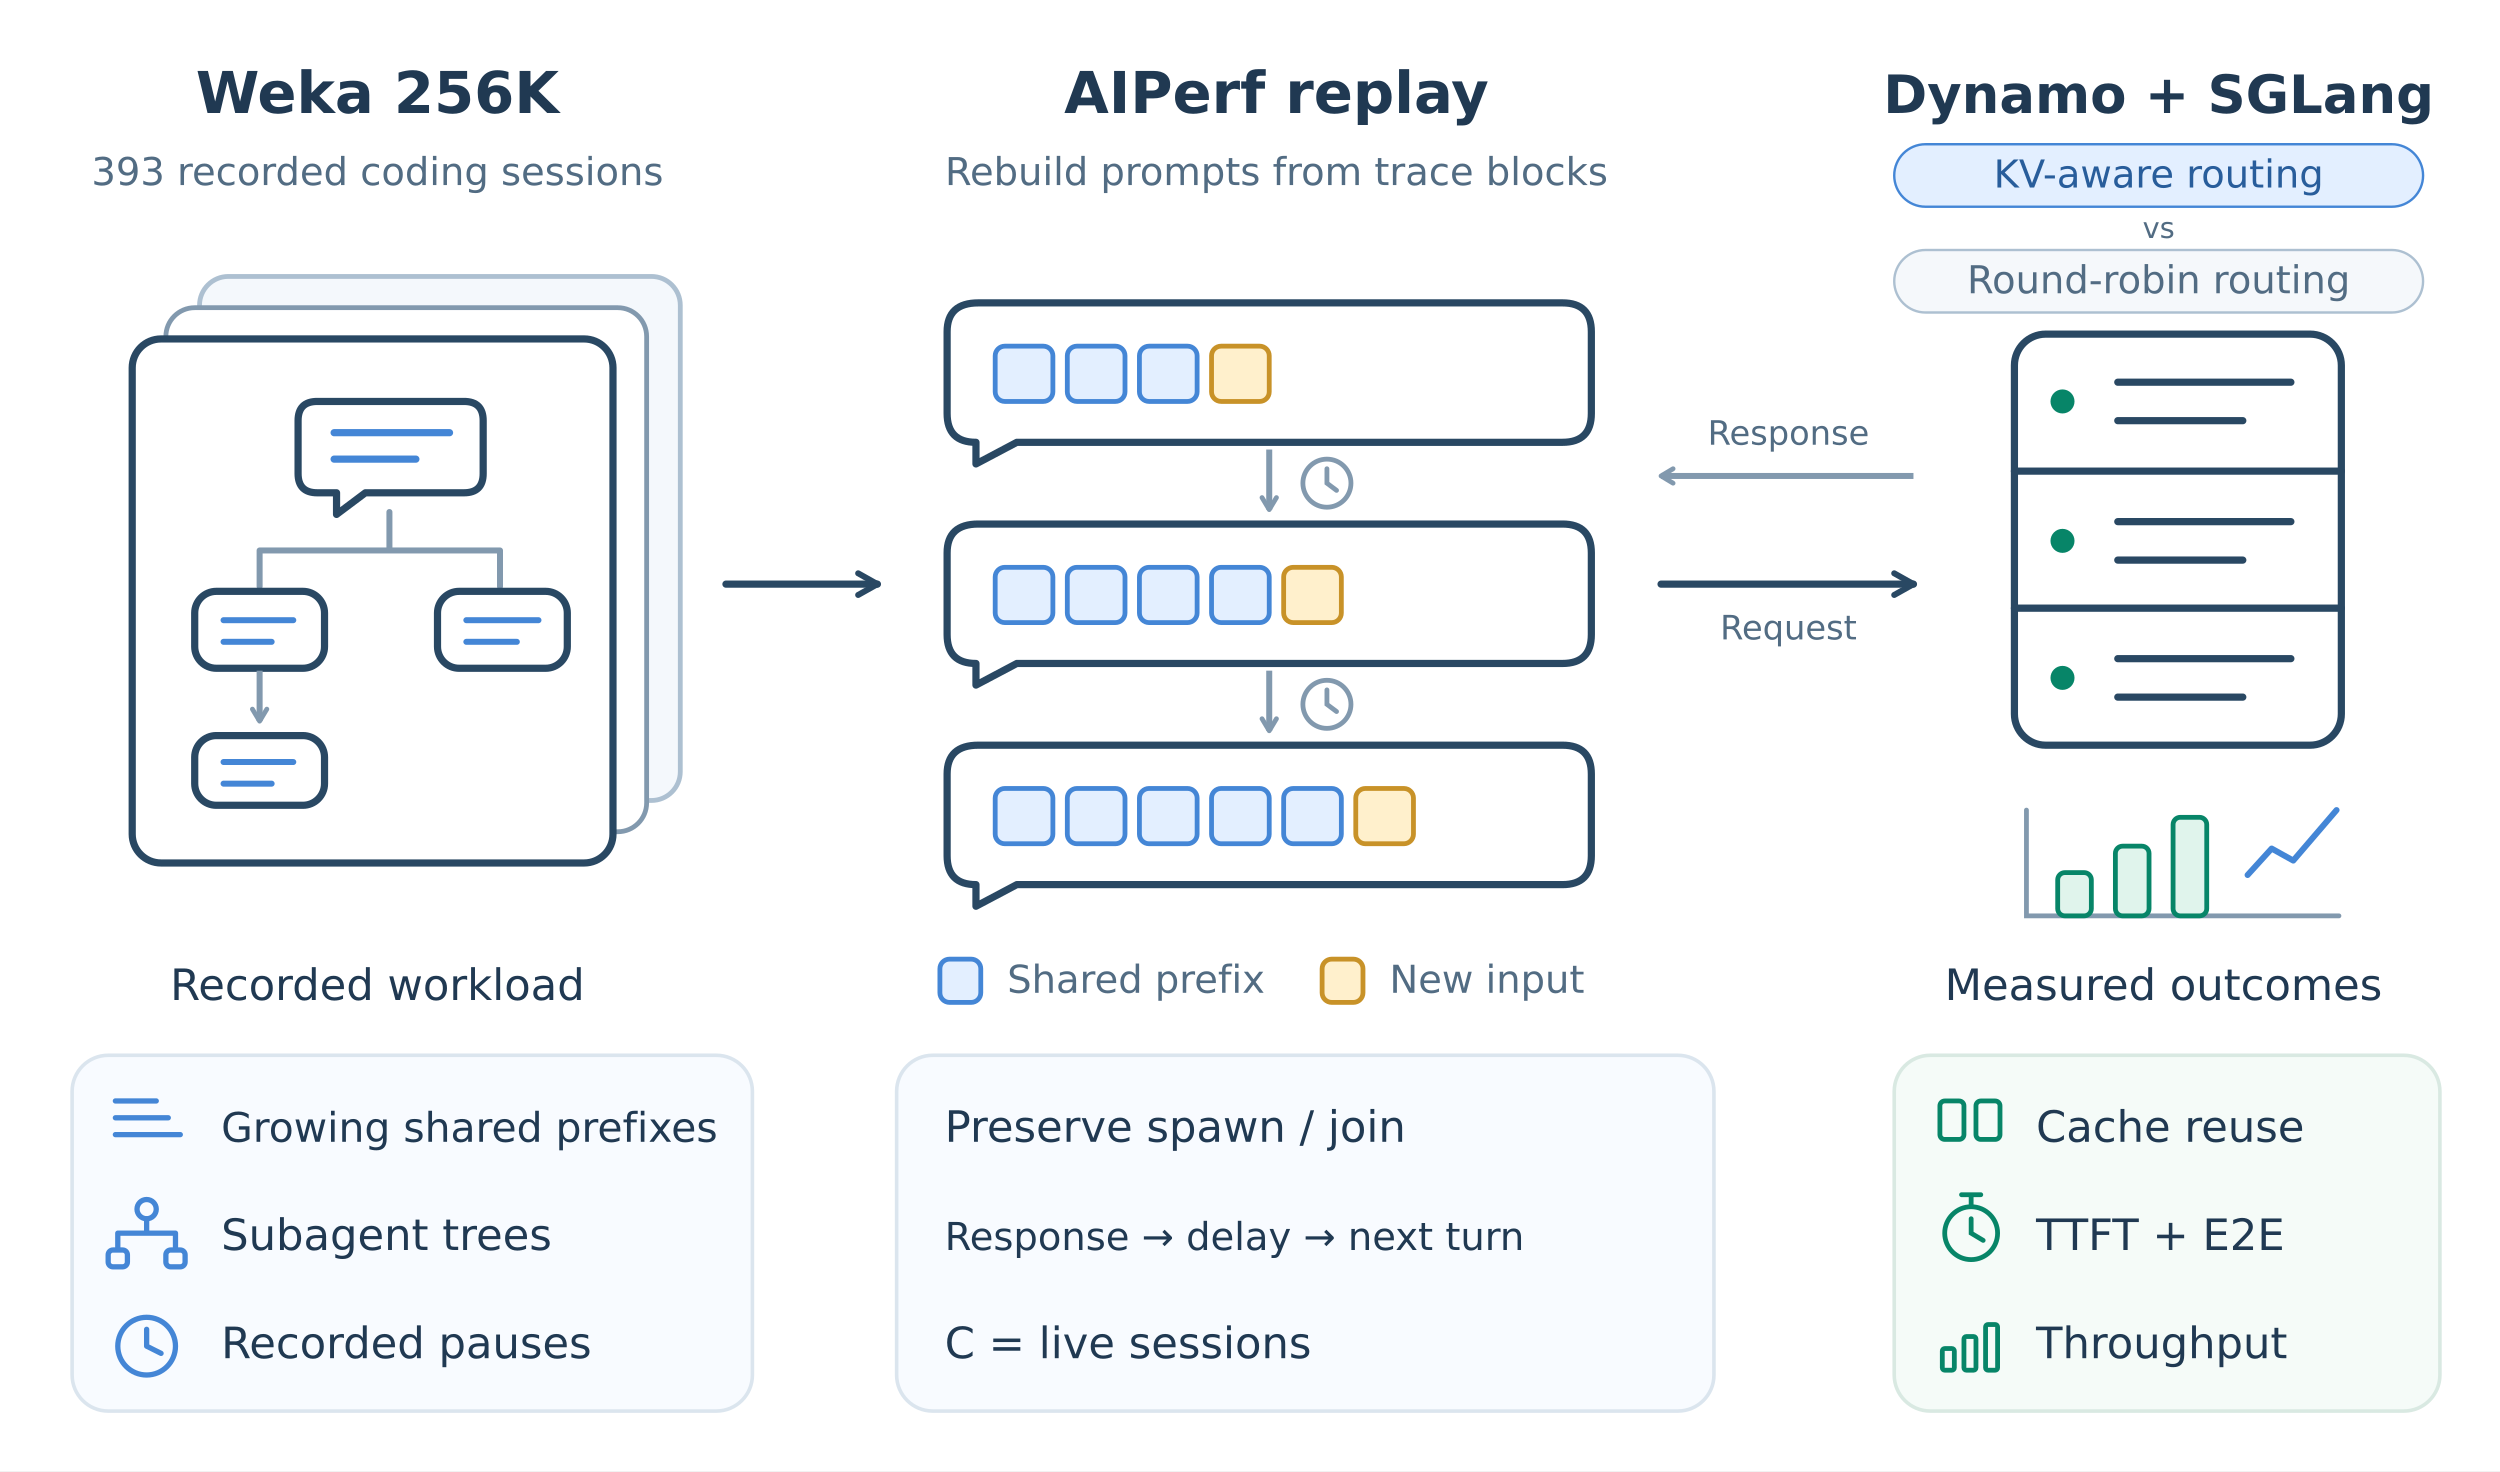
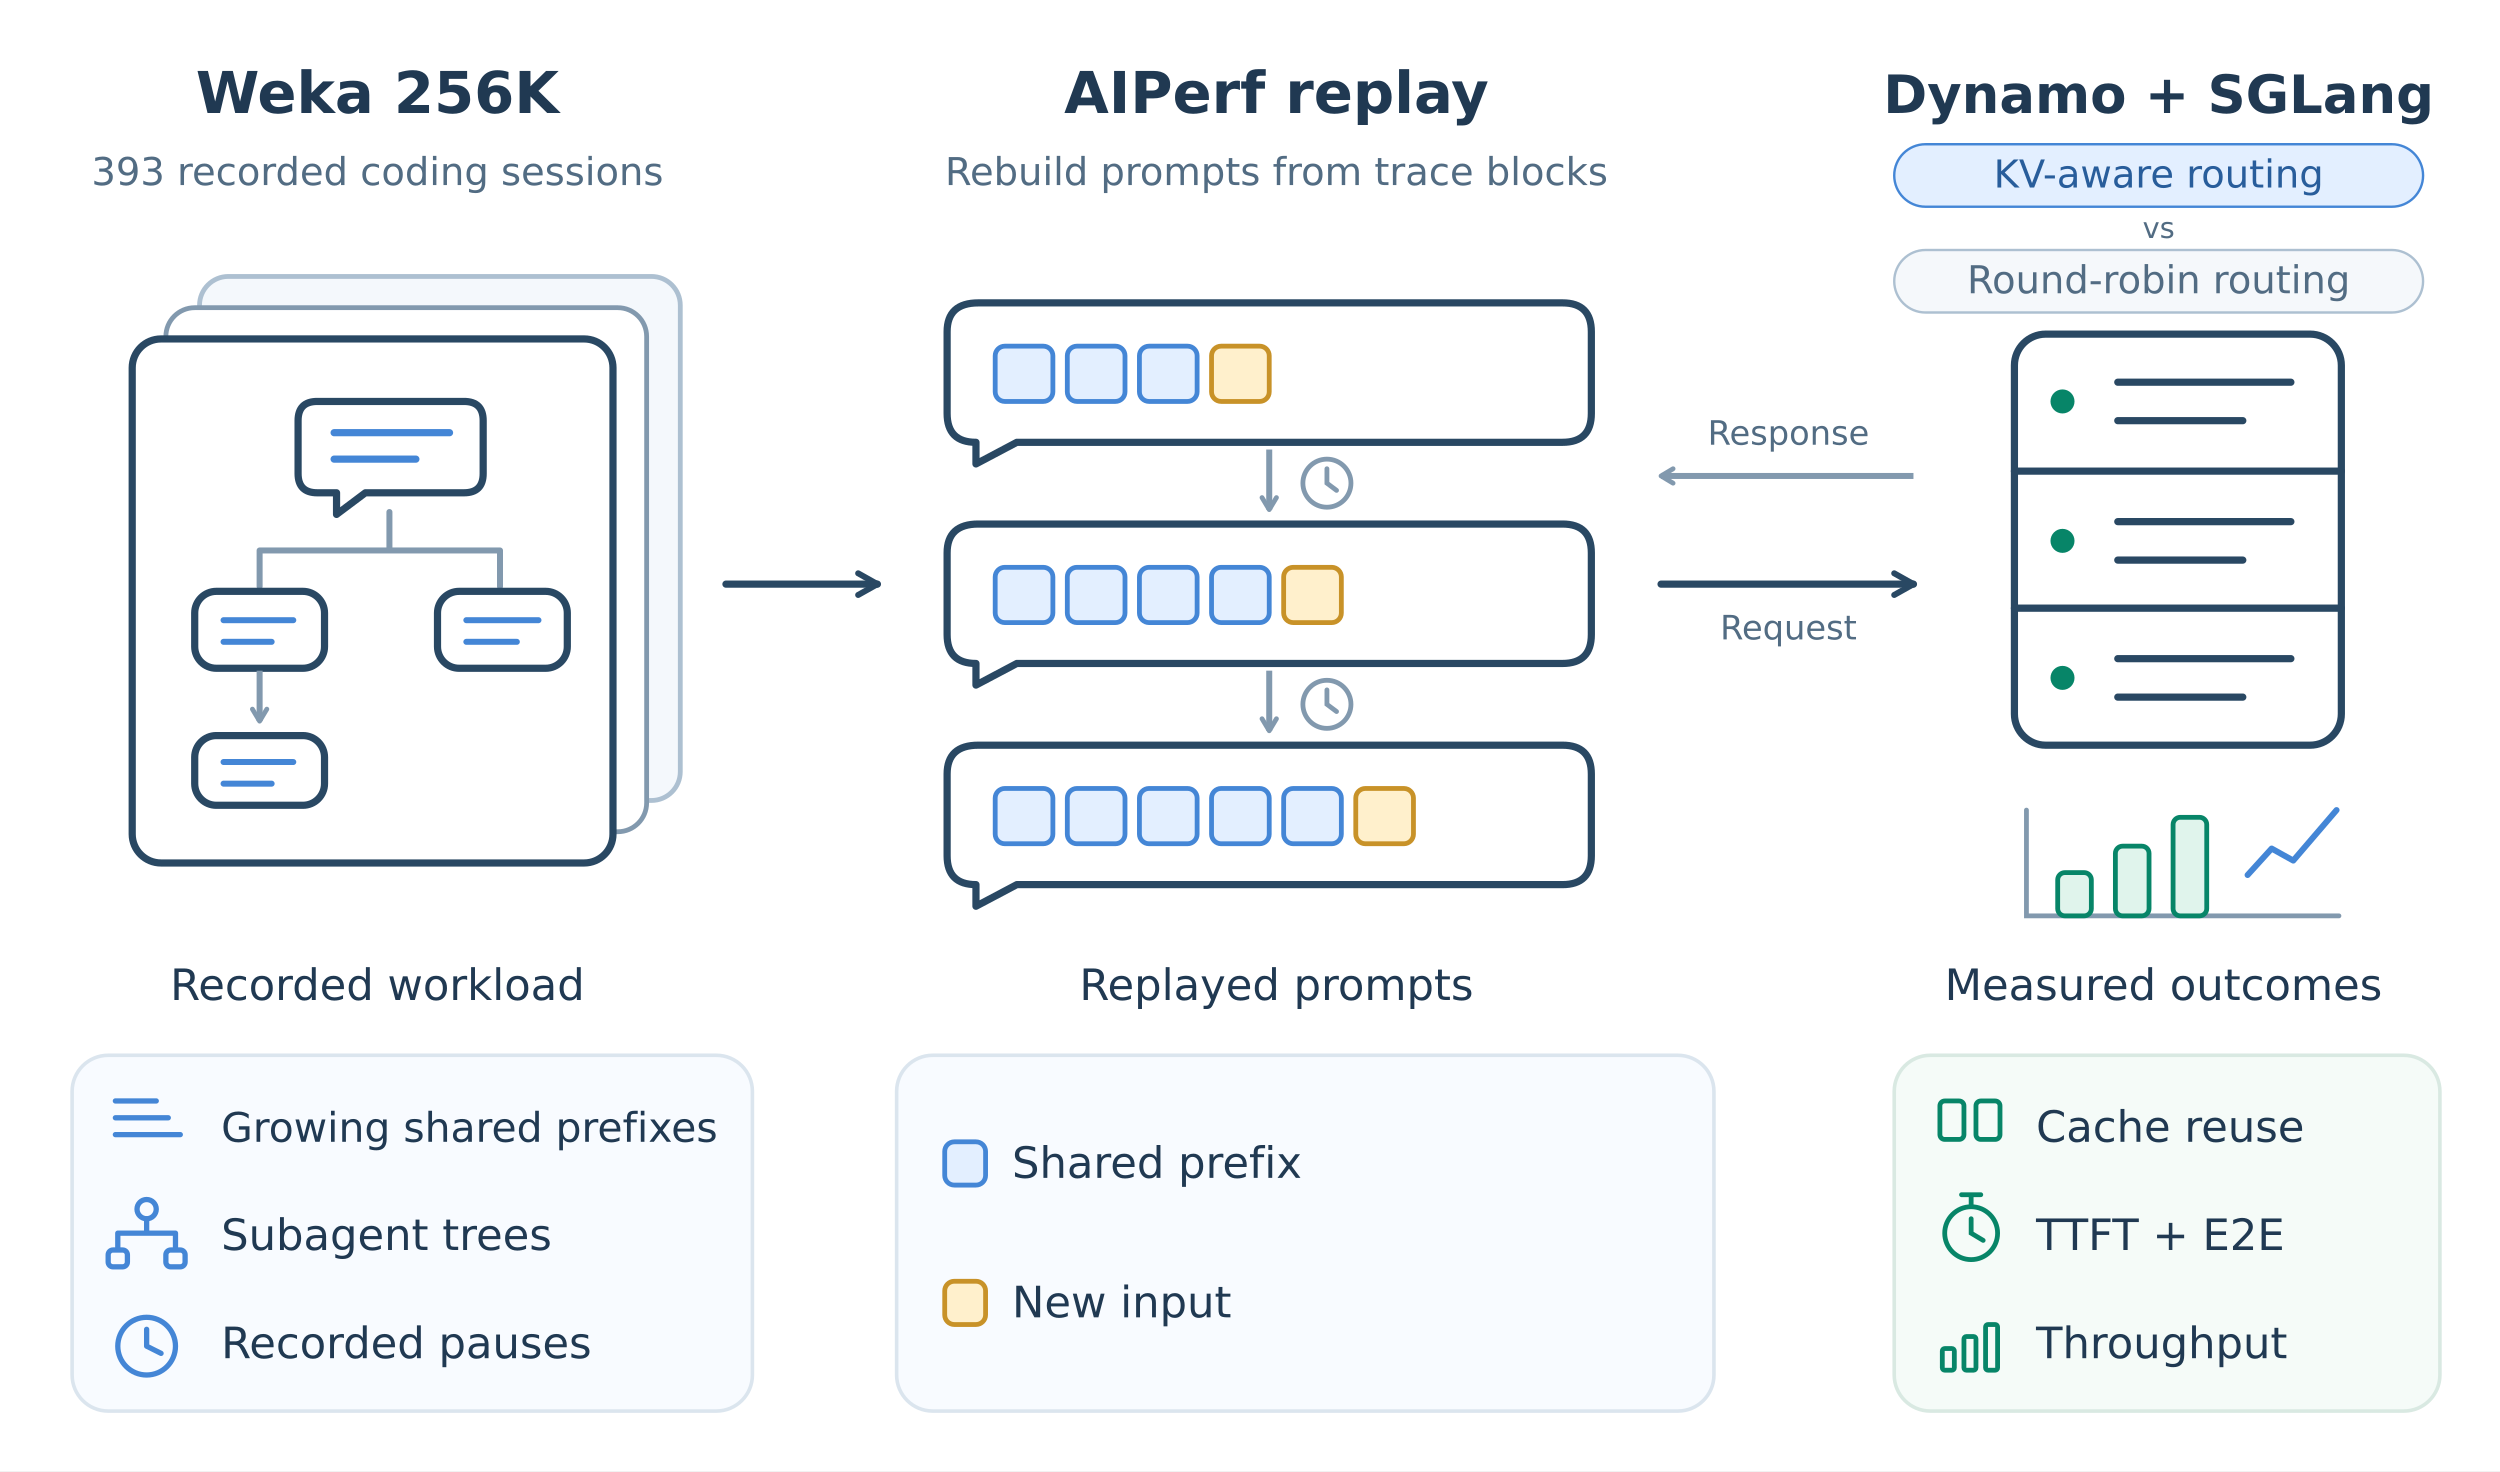
<svg xmlns="http://www.w3.org/2000/svg" width="1040" height="612" viewBox="0 0 1040 612" role="img" aria-labelledby="title desc">
  <defs>
    <style>
      text { font-family: 'DejaVu Sans', sans-serif; fill: #203952; }
      .label { font-size: 24px; font-weight: 600; }
      .small { font-size: 18px; }
      .detail { font-size: 16px; fill: #526c83; }
      .micro { font-size: 14px; fill: #526c83; }
      .feature { font-size: 18px; }
      .icon { fill: none; stroke: #4486d6; stroke-width: 2.2; stroke-linecap: round; stroke-linejoin: round; }
      .outline { fill: #fff; stroke: #294863; stroke-width: 3; stroke-linecap: round; stroke-linejoin: round; }
      .line { fill: none; stroke: #294863; stroke-width: 3; stroke-linecap: round; stroke-linejoin: round; }
      .prefix { fill: #e3efff; stroke: #4486d6; stroke-width: 2; }
      .new { fill: #fff0cc; stroke: #c89228; stroke-width: 2; }
    </style>
    <marker id="arrow" markerWidth="11" markerHeight="11" refX="9" refY="5.5" orient="auto" markerUnits="userSpaceOnUse">
      <path d="M1 1 L9 5.5 L1 10" fill="none" stroke="#294863" stroke-width="2.5" stroke-linecap="round" stroke-linejoin="round" />
    </marker>
    <marker id="turn" markerWidth="8" markerHeight="8" refX="6" refY="4" orient="auto" markerUnits="userSpaceOnUse">
      <path d="M1 1 L6 4 L1 7" fill="none" stroke="#8299ae" stroke-width="2" stroke-linecap="round" stroke-linejoin="round" />
    </marker>
  </defs>
  <rect width="1040" height="612" fill="#fff" />
  <text class="label" x="157" y="47" text-anchor="middle">Weka 256K</text>
  <text class="detail" x="157" y="77" text-anchor="middle">393 recorded coding sessions</text>
  <text class="label" x="531" y="47" text-anchor="middle">AIPerf replay</text>
  <text class="detail" x="531" y="77" text-anchor="middle">Rebuild prompts from trace blocks</text>
  <text class="label" x="898" y="47" text-anchor="middle" style="font-size:22px">Dynamo + SGLang</text>
  <rect x="788" y="60" width="220" height="26" rx="13" fill="#e3efff" stroke="#4486d6" />
  <text class="detail" x="898" y="78" text-anchor="middle" style="fill:#285d9b">KV-aware routing</text>
  <text class="micro" x="898" y="99" text-anchor="middle" style="font-size:12px">vs</text>
  <rect x="788" y="104" width="220" height="26" rx="13" fill="#f5f8fb" stroke="#adc0d1" />
  <text class="detail" x="898" y="122" text-anchor="middle">Round-robin routing</text>
  <g transform="translate(0 27)">
    <rect x="83" y="88" width="200" height="218" rx="12" fill="#f4f8fc" stroke="#adc0d1" stroke-width="2" />
    <rect x="69" y="101" width="200" height="218" rx="12" fill="#fff" stroke="#8299ae" stroke-width="2" />
    <rect class="outline" x="55" y="114" width="200" height="218" rx="12" />
    <path class="outline" d="M132 140 H193 Q201 140 201 148 V170 Q201 178 193 178 H152 L140 187 V178 H132 Q124 178 124 170 V148 Q124 140 132 140 Z" />
    <path d="M139 153 H187 M139 164 H173" fill="none" stroke="#4486d6" stroke-width="3" stroke-linecap="round" />
    <path d="M162 186 V202 H108 V217 M162 202 H208 V217" fill="none" stroke="#8299ae" stroke-width="2.5" stroke-linecap="round" stroke-linejoin="round" />
    <rect class="outline" x="81" y="219" width="54" height="32" rx="9" />
    <path d="M93 231 H122 M93 240 H113" fill="none" stroke="#4486d6" stroke-width="2.5" stroke-linecap="round" />
    <rect class="outline" x="182" y="219" width="54" height="32" rx="9" />
    <path d="M194 231 H224 M194 240 H215" fill="none" stroke="#4486d6" stroke-width="2.5" stroke-linecap="round" />
    <path d="M108 252 V273" fill="none" stroke="#8299ae" stroke-width="2.5" marker-end="url(#turn)" />
    <rect class="outline" x="81" y="279" width="54" height="29" rx="9" />
    <path d="M93 290 H122 M93 299 H113" fill="none" stroke="#4486d6" stroke-width="2.5" stroke-linecap="round" />
    <path class="line" d="M302 216 H365" marker-end="url(#arrow)" />
    <path class="outline" d="M407 99 H650 Q662 99 662 111 V145 Q662 157 650 157 H423 L406 166 V157 Q394 157 394 145 V111 Q394 99 407 99 Z" />
    <rect class="prefix" x="414" y="117" width="24" height="23" rx="4" />
    <rect class="prefix" x="444" y="117" width="24" height="23" rx="4" />
    <rect class="prefix" x="474" y="117" width="24" height="23" rx="4" />
    <rect class="new" x="504" y="117" width="24" height="23" rx="4" />
    <path d="M528 160 V185" fill="none" stroke="#8299ae" stroke-width="2.5" marker-end="url(#turn)" />
    <circle cx="552" cy="174" r="10" fill="#fff" stroke="#8299ae" stroke-width="2" />
    <path d="M552 168 V174 L556 177" fill="none" stroke="#8299ae" stroke-width="2" stroke-linecap="round" />
    <path class="outline" d="M407 191 H650 Q662 191 662 203 V237 Q662 249 650 249 H423 L406 258 V249 Q394 249 394 237 V203 Q394 191 407 191 Z" />
    <rect class="prefix" x="414" y="209" width="24" height="23" rx="4" />
    <rect class="prefix" x="444" y="209" width="24" height="23" rx="4" />
    <rect class="prefix" x="474" y="209" width="24" height="23" rx="4" />
    <rect class="prefix" x="504" y="209" width="24" height="23" rx="4" />
    <rect class="new" x="534" y="209" width="24" height="23" rx="4" />
    <path d="M528 252 V277" fill="none" stroke="#8299ae" stroke-width="2.5" marker-end="url(#turn)" />
    <circle cx="552" cy="266" r="10" fill="#fff" stroke="#8299ae" stroke-width="2" />
    <path d="M552 260 V266 L556 269" fill="none" stroke="#8299ae" stroke-width="2" stroke-linecap="round" />
    <path class="outline" d="M407 283 H650 Q662 283 662 295 V329 Q662 341 650 341 H423 L406 350 V341 Q394 341 394 329 V295 Q394 283 407 283 Z" />
    <rect class="prefix" x="414" y="301" width="24" height="23" rx="4" />
    <rect class="prefix" x="444" y="301" width="24" height="23" rx="4" />
    <rect class="prefix" x="474" y="301" width="24" height="23" rx="4" />
    <rect class="prefix" x="504" y="301" width="24" height="23" rx="4" />
    <rect class="prefix" x="534" y="301" width="24" height="23" rx="4" />
    <rect class="new" x="564" y="301" width="24" height="23" rx="4" />
    <path class="line" d="M691 216 H796" marker-end="url(#arrow)" />
    <text class="micro" x="744" y="239" text-anchor="middle">Request</text>
    <path d="M796 171 H691" fill="none" stroke="#8299ae" stroke-width="2.5" marker-end="url(#turn)" />
    <text class="micro" x="744" y="158" text-anchor="middle">Response</text>
    <rect class="outline" x="838" y="112" width="136" height="171" rx="13" />
    <path class="line" d="M838 169 H974 M838 226 H974" />
    <circle cx="858" cy="140" r="5" fill="#078568" />
    <circle cx="858" cy="198" r="5" fill="#078568" />
    <circle cx="858" cy="255" r="5" fill="#078568" />
    <path class="line" d="M881 132 H953 M881 148 H933 M881 190 H953 M881 206 H933 M881 247 H953 M881 263 H933" stroke-width="2" />
    <path d="M843 310 V354 H973" fill="none" stroke="#8299ae" stroke-width="2" stroke-linecap="round" />
    <rect x="856" y="336" width="14" height="18" rx="3" fill="#e0f4ec" stroke="#078568" stroke-width="2" />
    <rect x="880" y="325" width="14" height="29" rx="3" fill="#e0f4ec" stroke="#078568" stroke-width="2" />
    <rect x="904" y="313" width="14" height="41" rx="3" fill="#e0f4ec" stroke="#078568" stroke-width="2" />
    <path d="M935 337 L945 326 L954 331 L972 310" fill="none" stroke="#4486d6" stroke-width="2.5" stroke-linecap="round" stroke-linejoin="round" />
  </g>
  <text class="small" x="157" y="416" text-anchor="middle">Recorded workload</text>
-   <rect class="prefix" x="391" y="399" width="17" height="18" rx="4" />
-   <text class="detail" x="419" y="413">Shared prefix</text>
-   <rect class="new" x="550" y="399" width="17" height="18" rx="4" />
-   <text class="detail" x="578" y="413">New input</text>
+   <text class="small" x="531" y="416" text-anchor="middle">Replayed prompts</text>
  <text class="small" x="900" y="416" text-anchor="middle">Measured outcomes</text>
  <rect x="30" y="439" width="283" height="148" rx="15" fill="#f8fbff" stroke="#dbe5ee" stroke-width="1.5" />
  <g transform="translate(48 458)" class="icon">
    <path d="M0 0 H17 M0 7 H22 M0 14 H27" />
  </g>
  <text class="feature" x="92" y="475" style="font-size:17px">Growing shared prefixes</text>
  <g transform="translate(49 503)" class="icon">
    <circle cx="12" cy="0" r="4" />
    <path d="M12 4 V10 M0 10 H24 M0 10 V16 M24 10 V16" />
    <rect x="-4" y="17" width="8" height="7" rx="2" />
    <rect x="20" y="17" width="8" height="7" rx="2" />
  </g>
  <text class="feature" x="92" y="520">Subagent trees</text>
  <g transform="translate(61 560)" class="icon">
    <circle r="12" />
    <path d="M0 -7 V0 L6 3" />
  </g>
  <text class="feature" x="92" y="565">Recorded pauses</text>
  <rect x="373" y="439" width="340" height="148" rx="15" fill="#f8fbff" stroke="#dbe5ee" stroke-width="1.5" />
-   <text class="feature" x="393" y="475">Preserve spawn / join</text>
-   <text class="detail" x="393" y="520" style="fill:#203952">Response → delay → next turn</text>
-   <text class="feature" x="393" y="565">C = live sessions</text>
+   <rect class="prefix" x="393" y="475" width="17" height="18" rx="4" />
+   <text class="feature" x="421" y="490">Shared prefix</text>
+   <rect class="new" x="393" y="533" width="17" height="18" rx="4" />
+   <text class="feature" x="421" y="548">New input</text>
  <rect x="788" y="439" width="227" height="148" rx="15" fill="#f5fbf8" stroke="#d9e9e2" stroke-width="1.5" />
  <g transform="translate(807 458)" fill="none" stroke="#078568" stroke-width="2" stroke-linejoin="round">
    <rect width="10" height="16" rx="2" />
    <rect x="15" width="10" height="16" rx="2" />
  </g>
  <text class="feature" x="847" y="475">Cache reuse</text>
  <g transform="translate(820 513)" fill="none" stroke="#078568" stroke-width="2" stroke-linecap="round">
    <circle r="11" />
    <path d="M0 -6 V0 L5 3 M-4 -16 H4 M0 -16 V-12" />
  </g>
  <text class="feature" x="847" y="520">TTFT + E2E</text>
  <g transform="translate(808 551)" fill="none" stroke="#078568" stroke-width="2" stroke-linejoin="round">
    <rect y="10" width="5" height="9" rx="1" />
    <rect x="9" y="5" width="5" height="14" rx="1" />
    <rect x="18" width="5" height="19" rx="1" />
  </g>
  <text class="feature" x="847" y="565">Throughput</text>
</svg>
